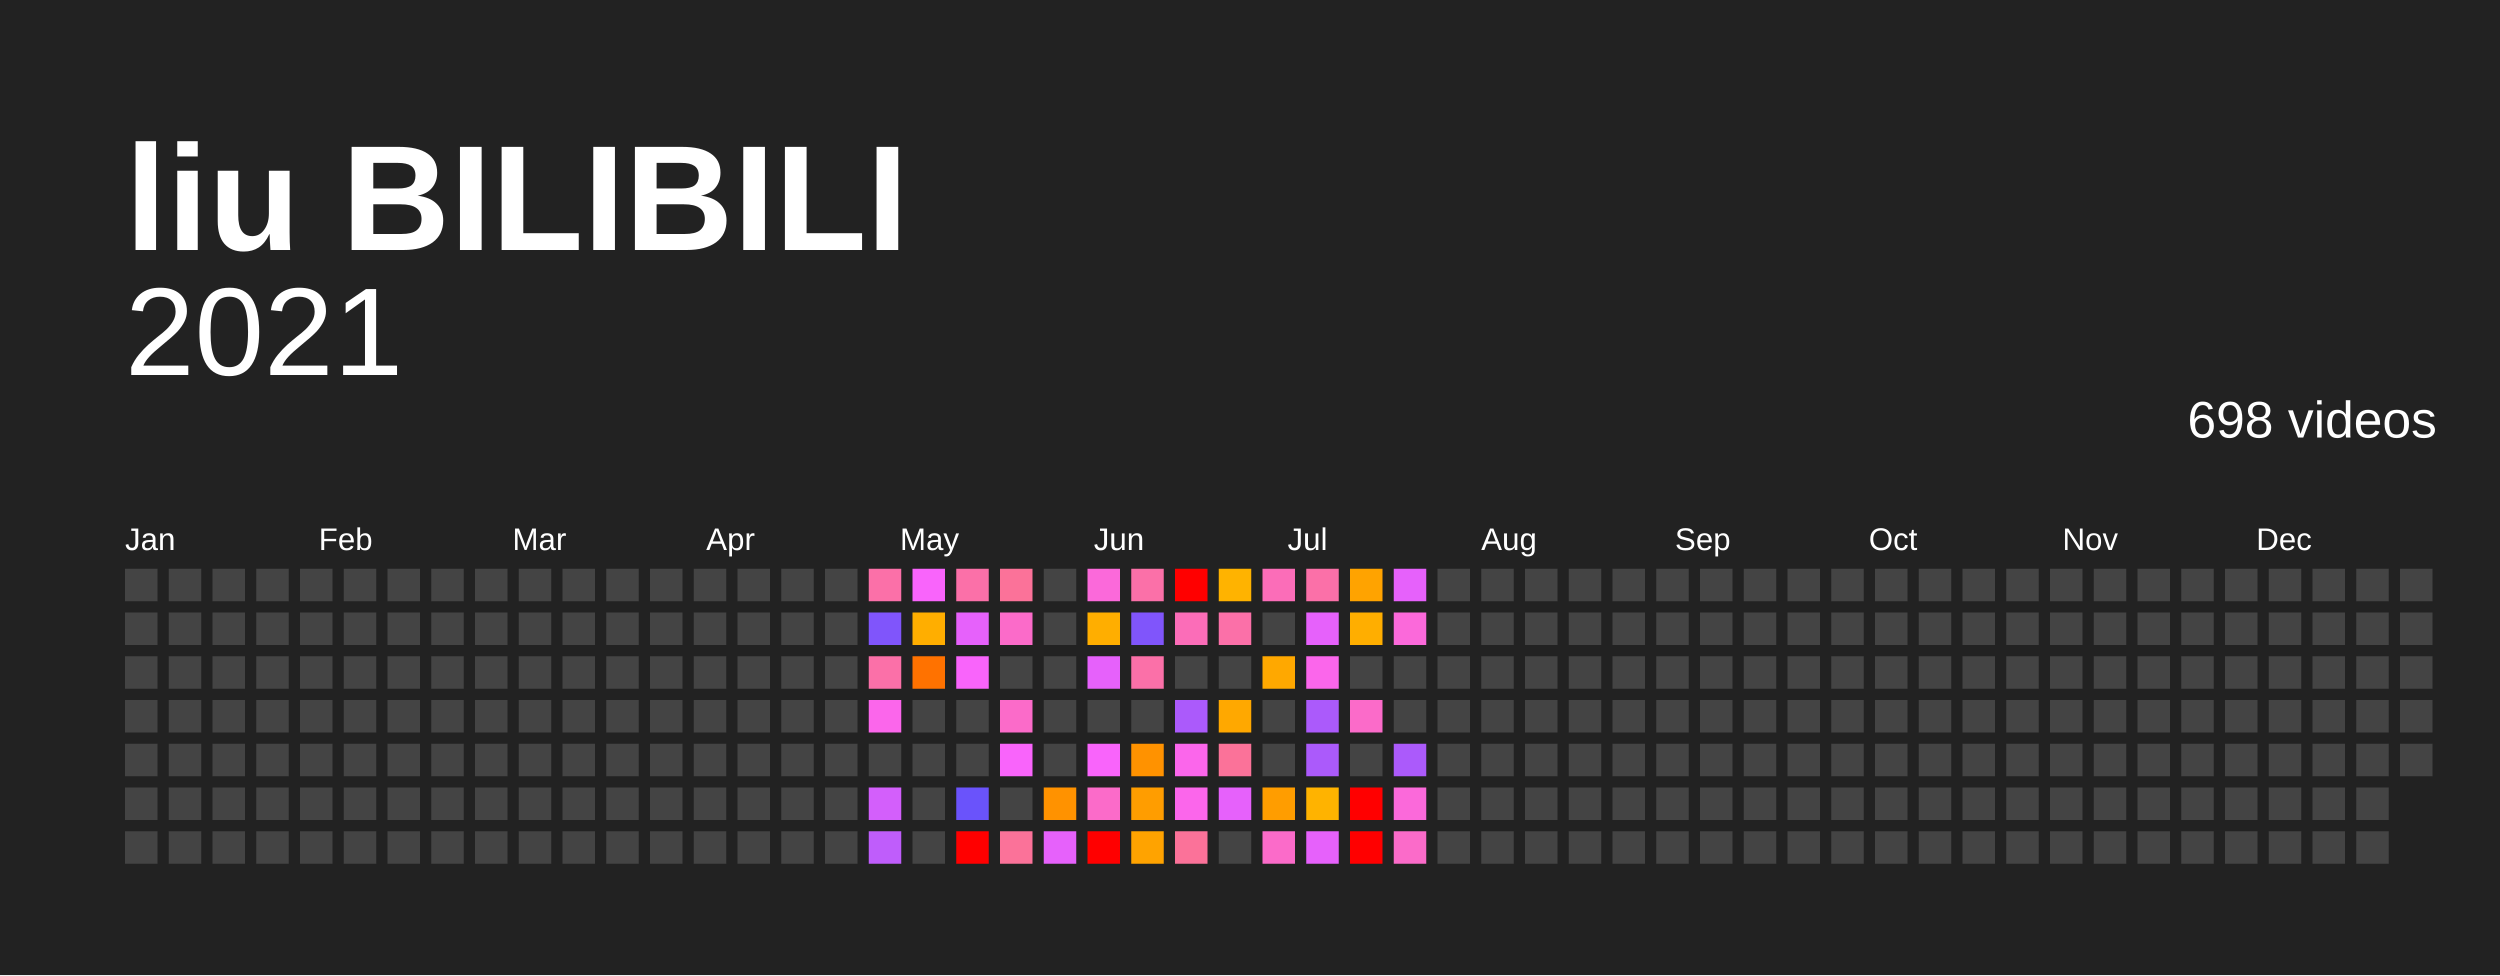
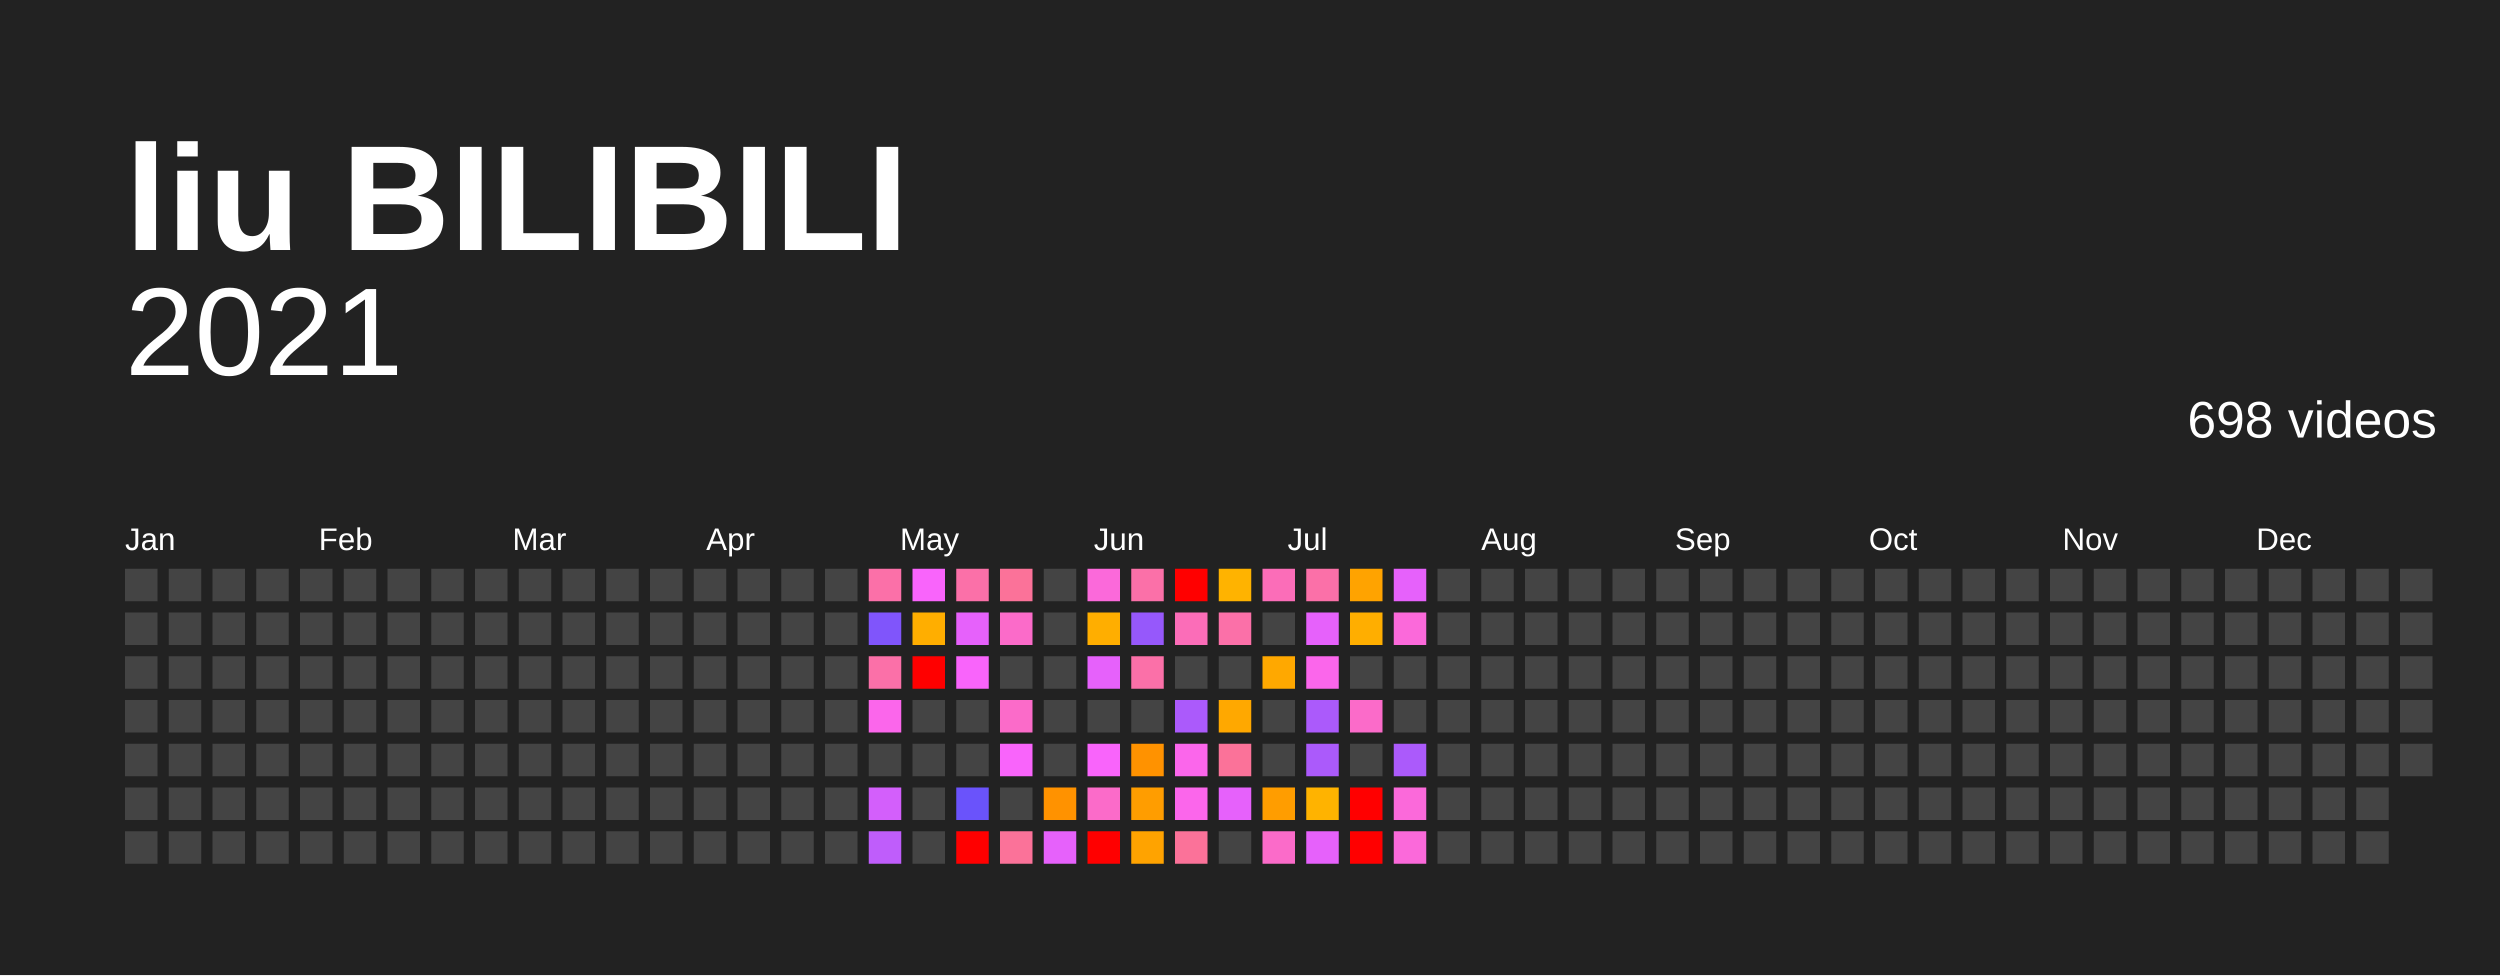
<svg xmlns="http://www.w3.org/2000/svg" baseProfile="full" height="78mm" version="1.1" viewBox="0,0,200,78" width="200mm">
  <defs />
  <rect fill="#222222" height="78" width="200" x="0" y="0" />
  <text fill="#FFFFFF" style="font-size:12px; font-family:Arial; font-weight:bold;" x="10" y="20">liu BILIBILI</text>
  <text alignment-baseline="hanging" fill="#FFFFFF" style="font-size:10.0px; font-family:Arial;" x="10" y="30">2021</text>
  <text alignment-baseline="hanging" fill="#FFFFFF" style="font-size:4.125px; font-family:Arial;" x="175" y="35">698 videos</text>
  <text fill="#FFFFFF" style="font-size:2.5px; font-family:Arial" x="10.0" y="44">Jan</text>
  <text fill="#FFFFFF" style="font-size:2.5px; font-family:Arial" x="25.5" y="44">Feb</text>
  <text fill="#FFFFFF" style="font-size:2.5px; font-family:Arial" x="41.0" y="44">Mar</text>
  <text fill="#FFFFFF" style="font-size:2.5px; font-family:Arial" x="56.5" y="44">Apr</text>
  <text fill="#FFFFFF" style="font-size:2.5px; font-family:Arial" x="72.0" y="44">May</text>
  <text fill="#FFFFFF" style="font-size:2.5px; font-family:Arial" x="87.5" y="44">Jun</text>
  <text fill="#FFFFFF" style="font-size:2.5px; font-family:Arial" x="103.0" y="44">Jul</text>
  <text fill="#FFFFFF" style="font-size:2.5px; font-family:Arial" x="118.5" y="44">Aug</text>
  <text fill="#FFFFFF" style="font-size:2.5px; font-family:Arial" x="134.0" y="44">Sep</text>
  <text fill="#FFFFFF" style="font-size:2.5px; font-family:Arial" x="149.5" y="44">Oct</text>
  <text fill="#FFFFFF" style="font-size:2.5px; font-family:Arial" x="165.0" y="44">Nov</text>
  <text fill="#FFFFFF" style="font-size:2.5px; font-family:Arial" x="180.5" y="44">Dec</text>
  <rect fill="#444444" height="2.6" width="2.6" x="10.0" y="45.5" />
  <rect fill="#444444" height="2.6" width="2.6" x="10.0" y="49.0" />
  <rect fill="#444444" height="2.6" width="2.6" x="10.0" y="52.5" />
  <rect fill="#444444" height="2.6" width="2.6" x="10.0" y="56.0" />
  <rect fill="#444444" height="2.6" width="2.6" x="10.0" y="59.5" />
  <rect fill="#444444" height="2.6" width="2.6" x="10.0" y="63.0" />
  <rect fill="#444444" height="2.6" width="2.6" x="10.0" y="66.5" />
  <rect fill="#444444" height="2.6" width="2.6" x="13.5" y="45.5" />
  <rect fill="#444444" height="2.6" width="2.6" x="13.5" y="49.0" />
  <rect fill="#444444" height="2.6" width="2.6" x="13.5" y="52.5" />
  <rect fill="#444444" height="2.6" width="2.6" x="13.5" y="56.0" />
  <rect fill="#444444" height="2.6" width="2.6" x="13.5" y="59.5" />
  <rect fill="#444444" height="2.6" width="2.6" x="13.5" y="63.0" />
  <rect fill="#444444" height="2.6" width="2.6" x="13.5" y="66.5" />
  <rect fill="#444444" height="2.6" width="2.6" x="17.0" y="45.5" />
  <rect fill="#444444" height="2.6" width="2.6" x="17.0" y="49.0" />
  <rect fill="#444444" height="2.6" width="2.6" x="17.0" y="52.5" />
  <rect fill="#444444" height="2.6" width="2.6" x="17.0" y="56.0" />
  <rect fill="#444444" height="2.6" width="2.6" x="17.0" y="59.5" />
  <rect fill="#444444" height="2.6" width="2.6" x="17.0" y="63.0" />
  <rect fill="#444444" height="2.6" width="2.6" x="17.0" y="66.5" />
  <rect fill="#444444" height="2.6" width="2.6" x="20.5" y="45.5" />
  <rect fill="#444444" height="2.6" width="2.6" x="20.5" y="49.0" />
  <rect fill="#444444" height="2.6" width="2.6" x="20.5" y="52.5" />
  <rect fill="#444444" height="2.6" width="2.6" x="20.5" y="56.0" />
  <rect fill="#444444" height="2.6" width="2.6" x="20.5" y="59.5" />
  <rect fill="#444444" height="2.6" width="2.6" x="20.5" y="63.0" />
  <rect fill="#444444" height="2.6" width="2.6" x="20.5" y="66.5" />
  <rect fill="#444444" height="2.6" width="2.6" x="24.0" y="45.5" />
  <rect fill="#444444" height="2.6" width="2.6" x="24.0" y="49.0" />
  <rect fill="#444444" height="2.6" width="2.6" x="24.0" y="52.5" />
  <rect fill="#444444" height="2.6" width="2.6" x="24.0" y="56.0" />
  <rect fill="#444444" height="2.6" width="2.6" x="24.0" y="59.5" />
  <rect fill="#444444" height="2.6" width="2.6" x="24.0" y="63.0" />
  <rect fill="#444444" height="2.6" width="2.6" x="24.0" y="66.5" />
  <rect fill="#444444" height="2.6" width="2.6" x="27.5" y="45.5" />
  <rect fill="#444444" height="2.6" width="2.6" x="27.5" y="49.0" />
  <rect fill="#444444" height="2.6" width="2.6" x="27.5" y="52.5" />
  <rect fill="#444444" height="2.6" width="2.6" x="27.5" y="56.0" />
  <rect fill="#444444" height="2.6" width="2.6" x="27.5" y="59.5" />
  <rect fill="#444444" height="2.6" width="2.6" x="27.5" y="63.0" />
  <rect fill="#444444" height="2.6" width="2.6" x="27.5" y="66.5" />
  <rect fill="#444444" height="2.6" width="2.6" x="31.0" y="45.5" />
  <rect fill="#444444" height="2.6" width="2.6" x="31.0" y="49.0" />
  <rect fill="#444444" height="2.6" width="2.6" x="31.0" y="52.5" />
  <rect fill="#444444" height="2.6" width="2.6" x="31.0" y="56.0" />
  <rect fill="#444444" height="2.6" width="2.6" x="31.0" y="59.5" />
  <rect fill="#444444" height="2.6" width="2.6" x="31.0" y="63.0" />
  <rect fill="#444444" height="2.6" width="2.6" x="31.0" y="66.5" />
  <rect fill="#444444" height="2.6" width="2.6" x="34.5" y="45.5" />
  <rect fill="#444444" height="2.6" width="2.6" x="34.5" y="49.0" />
  <rect fill="#444444" height="2.6" width="2.6" x="34.5" y="52.5" />
  <rect fill="#444444" height="2.6" width="2.6" x="34.5" y="56.0" />
  <rect fill="#444444" height="2.6" width="2.6" x="34.5" y="59.5" />
  <rect fill="#444444" height="2.6" width="2.6" x="34.5" y="63.0" />
  <rect fill="#444444" height="2.6" width="2.6" x="34.5" y="66.5" />
  <rect fill="#444444" height="2.6" width="2.6" x="38.0" y="45.5" />
  <rect fill="#444444" height="2.6" width="2.6" x="38.0" y="49.0" />
  <rect fill="#444444" height="2.6" width="2.6" x="38.0" y="52.5" />
  <rect fill="#444444" height="2.6" width="2.6" x="38.0" y="56.0" />
  <rect fill="#444444" height="2.6" width="2.6" x="38.0" y="59.5" />
  <rect fill="#444444" height="2.6" width="2.6" x="38.0" y="63.0" />
  <rect fill="#444444" height="2.6" width="2.6" x="38.0" y="66.5" />
  <rect fill="#444444" height="2.6" width="2.6" x="41.5" y="45.5" />
  <rect fill="#444444" height="2.6" width="2.6" x="41.5" y="49.0" />
  <rect fill="#444444" height="2.6" width="2.6" x="41.5" y="52.5" />
  <rect fill="#444444" height="2.6" width="2.6" x="41.5" y="56.0" />
  <rect fill="#444444" height="2.6" width="2.6" x="41.5" y="59.5" />
  <rect fill="#444444" height="2.6" width="2.6" x="41.5" y="63.0" />
  <rect fill="#444444" height="2.6" width="2.6" x="41.5" y="66.5" />
  <rect fill="#444444" height="2.6" width="2.6" x="45.0" y="45.5" />
  <rect fill="#444444" height="2.6" width="2.6" x="45.0" y="49.0" />
  <rect fill="#444444" height="2.6" width="2.6" x="45.0" y="52.5" />
  <rect fill="#444444" height="2.6" width="2.6" x="45.0" y="56.0" />
  <rect fill="#444444" height="2.6" width="2.6" x="45.0" y="59.5" />
  <rect fill="#444444" height="2.6" width="2.6" x="45.0" y="63.0" />
  <rect fill="#444444" height="2.6" width="2.6" x="45.0" y="66.5" />
  <rect fill="#444444" height="2.6" width="2.6" x="48.5" y="45.5" />
  <rect fill="#444444" height="2.6" width="2.6" x="48.5" y="49.0" />
  <rect fill="#444444" height="2.6" width="2.6" x="48.5" y="52.5" />
  <rect fill="#444444" height="2.6" width="2.6" x="48.5" y="56.0" />
  <rect fill="#444444" height="2.6" width="2.6" x="48.5" y="59.5" />
  <rect fill="#444444" height="2.6" width="2.6" x="48.5" y="63.0" />
  <rect fill="#444444" height="2.6" width="2.6" x="48.5" y="66.5" />
  <rect fill="#444444" height="2.6" width="2.6" x="52.0" y="45.5" />
  <rect fill="#444444" height="2.6" width="2.6" x="52.0" y="49.0" />
  <rect fill="#444444" height="2.6" width="2.6" x="52.0" y="52.5" />
  <rect fill="#444444" height="2.6" width="2.6" x="52.0" y="56.0" />
  <rect fill="#444444" height="2.6" width="2.6" x="52.0" y="59.5" />
  <rect fill="#444444" height="2.6" width="2.6" x="52.0" y="63.0" />
  <rect fill="#444444" height="2.6" width="2.6" x="52.0" y="66.5" />
  <rect fill="#444444" height="2.6" width="2.6" x="55.5" y="45.5" />
  <rect fill="#444444" height="2.6" width="2.6" x="55.5" y="49.0" />
  <rect fill="#444444" height="2.6" width="2.6" x="55.5" y="52.5" />
  <rect fill="#444444" height="2.6" width="2.6" x="55.5" y="56.0" />
  <rect fill="#444444" height="2.6" width="2.6" x="55.5" y="59.5" />
  <rect fill="#444444" height="2.6" width="2.6" x="55.5" y="63.0" />
  <rect fill="#444444" height="2.6" width="2.6" x="55.5" y="66.5" />
  <rect fill="#444444" height="2.6" width="2.6" x="59.0" y="45.5" />
  <rect fill="#444444" height="2.6" width="2.6" x="59.0" y="49.0" />
  <rect fill="#444444" height="2.6" width="2.6" x="59.0" y="52.5" />
  <rect fill="#444444" height="2.6" width="2.6" x="59.0" y="56.0" />
  <rect fill="#444444" height="2.6" width="2.6" x="59.0" y="59.5" />
  <rect fill="#444444" height="2.6" width="2.6" x="59.0" y="63.0" />
  <rect fill="#444444" height="2.6" width="2.6" x="59.0" y="66.5" />
  <rect fill="#444444" height="2.6" width="2.6" x="62.5" y="45.5" />
  <rect fill="#444444" height="2.6" width="2.6" x="62.5" y="49.0" />
  <rect fill="#444444" height="2.6" width="2.6" x="62.5" y="52.5" />
  <rect fill="#444444" height="2.6" width="2.6" x="62.5" y="56.0" />
  <rect fill="#444444" height="2.6" width="2.6" x="62.5" y="59.5" />
  <rect fill="#444444" height="2.6" width="2.6" x="62.5" y="63.0" />
  <rect fill="#444444" height="2.6" width="2.6" x="62.5" y="66.5" />
  <rect fill="#444444" height="2.6" width="2.6" x="66.0" y="45.5" />
  <rect fill="#444444" height="2.6" width="2.6" x="66.0" y="49.0" />
  <rect fill="#444444" height="2.6" width="2.6" x="66.0" y="52.5" />
  <rect fill="#444444" height="2.6" width="2.6" x="66.0" y="56.0" />
  <rect fill="#444444" height="2.6" width="2.6" x="66.0" y="59.5" />
  <rect fill="#444444" height="2.6" width="2.6" x="66.0" y="63.0" />
  <rect fill="#444444" height="2.6" width="2.6" x="66.0" y="66.5" />
  <rect fill="#fb70a8" height="2.6" width="2.6" x="69.5" y="45.5" />
  <rect fill="#8055fb" height="2.6" width="2.6" x="69.5" y="49.0" />
  <rect fill="#fb70a8" height="2.6" width="2.6" x="69.5" y="52.5" />
  <rect fill="#fb66eb" height="2.6" width="2.6" x="69.5" y="56.0" />
  <rect fill="#444444" height="2.6" width="2.6" x="69.5" y="59.5" />
  <rect fill="#d35ffb" height="2.6" width="2.6" x="69.5" y="63.0" />
  <rect fill="#bf5dfb" height="2.6" width="2.6" x="69.5" y="66.5" />
  <rect fill="#f964fb" height="2.6" width="2.6" x="73.0" y="45.5" />
  <rect fill="#ffae00" height="2.6" width="2.6" x="73.0" y="49.0" />
-   <rect fill="#ff7200" height="2.6" width="2.6" x="73.0" y="52.5" />
+   <rect fill="red" height="2.6" width="2.6" x="73.0" y="52.5" />
  <rect fill="#444444" height="2.6" width="2.6" x="73.0" y="56.0" />
  <rect fill="#444444" height="2.6" width="2.6" x="73.0" y="59.5" />
  <rect fill="#444444" height="2.6" width="2.6" x="73.0" y="63.0" />
  <rect fill="#444444" height="2.6" width="2.6" x="73.0" y="66.5" />
  <rect fill="#fb70a8" height="2.6" width="2.6" x="76.5" y="45.5" />
  <rect fill="#e661fb" height="2.6" width="2.6" x="76.5" y="49.0" />
  <rect fill="#f964fb" height="2.6" width="2.6" x="76.5" y="52.5" />
  <rect fill="#444444" height="2.6" width="2.6" x="76.5" y="56.0" />
  <rect fill="#444444" height="2.6" width="2.6" x="76.5" y="59.5" />
  <rect fill="#6a53fb" height="2.6" width="2.6" x="76.5" y="63.0" />
  <rect fill="red" height="2.6" width="2.6" x="76.5" y="66.5" />
  <rect fill="#fb7299" height="2.6" width="2.6" x="80.0" y="45.5" />
  <rect fill="#fb6bc9" height="2.6" width="2.6" x="80.0" y="49.0" />
  <rect fill="#444444" height="2.6" width="2.6" x="80.0" y="52.5" />
  <rect fill="#fb6bc9" height="2.6" width="2.6" x="80.0" y="56.0" />
  <rect fill="#f964fb" height="2.6" width="2.6" x="80.0" y="59.5" />
  <rect fill="#444444" height="2.6" width="2.6" x="80.0" y="63.0" />
  <rect fill="#fb7299" height="2.6" width="2.6" x="80.0" y="66.5" />
  <rect fill="#444444" height="2.6" width="2.6" x="83.5" y="45.5" />
  <rect fill="#444444" height="2.6" width="2.6" x="83.5" y="49.0" />
  <rect fill="#444444" height="2.6" width="2.6" x="83.5" y="52.5" />
  <rect fill="#444444" height="2.6" width="2.6" x="83.5" y="56.0" />
  <rect fill="#444444" height="2.6" width="2.6" x="83.5" y="59.5" />
  <rect fill="#ff9200" height="2.6" width="2.6" x="83.5" y="63.0" />
  <rect fill="#e661fb" height="2.6" width="2.6" x="83.5" y="66.5" />
  <rect fill="#fb69da" height="2.6" width="2.6" x="87.0" y="45.5" />
  <rect fill="#ffae00" height="2.6" width="2.6" x="87.0" y="49.0" />
  <rect fill="#e661fb" height="2.6" width="2.6" x="87.0" y="52.5" />
  <rect fill="#444444" height="2.6" width="2.6" x="87.0" y="56.0" />
  <rect fill="#f964fb" height="2.6" width="2.6" x="87.0" y="59.5" />
  <rect fill="#fb6bc9" height="2.6" width="2.6" x="87.0" y="63.0" />
  <rect fill="red" height="2.6" width="2.6" x="87.0" y="66.5" />
  <rect fill="#fb70a8" height="2.6" width="2.6" x="90.5" y="45.5" />
-   <rect fill="#8055fb" height="2.6" width="2.6" x="90.5" y="49.0" />
+   <rect fill="#9658fb" height="2.6" width="2.6" x="90.5" y="49.0" />
  <rect fill="#fb70a8" height="2.6" width="2.6" x="90.5" y="52.5" />
  <rect fill="#444444" height="2.6" width="2.6" x="90.5" y="56.0" />
  <rect fill="#ff9200" height="2.6" width="2.6" x="90.5" y="59.5" />
  <rect fill="#ff9d00" height="2.6" width="2.6" x="90.5" y="63.0" />
  <rect fill="#ffa300" height="2.6" width="2.6" x="90.5" y="66.5" />
  <rect fill="red" height="2.6" width="2.6" x="94.0" y="45.5" />
  <rect fill="#fb6db8" height="2.6" width="2.6" x="94.0" y="49.0" />
  <rect fill="#444444" height="2.6" width="2.6" x="94.0" y="52.5" />
  <rect fill="#ab5afb" height="2.6" width="2.6" x="94.0" y="56.0" />
  <rect fill="#fb66eb" height="2.6" width="2.6" x="94.0" y="59.5" />
  <rect fill="#fb66eb" height="2.6" width="2.6" x="94.0" y="63.0" />
  <rect fill="#fb7299" height="2.6" width="2.6" x="94.0" y="66.5" />
  <rect fill="#ffb300" height="2.6" width="2.6" x="97.5" y="45.5" />
  <rect fill="#fb70a8" height="2.6" width="2.6" x="97.5" y="49.0" />
  <rect fill="#444444" height="2.6" width="2.6" x="97.5" y="52.5" />
  <rect fill="#ffa800" height="2.6" width="2.6" x="97.5" y="56.0" />
  <rect fill="#fb7299" height="2.6" width="2.6" x="97.5" y="59.5" />
  <rect fill="#e661fb" height="2.6" width="2.6" x="97.5" y="63.0" />
  <rect fill="#444444" height="2.6" width="2.6" x="97.5" y="66.5" />
  <rect fill="#fb6db8" height="2.6" width="2.6" x="101.0" y="45.5" />
  <rect fill="#444444" height="2.6" width="2.6" x="101.0" y="49.0" />
  <rect fill="#ffa800" height="2.6" width="2.6" x="101.0" y="52.5" />
  <rect fill="#444444" height="2.6" width="2.6" x="101.0" y="56.0" />
  <rect fill="#444444" height="2.6" width="2.6" x="101.0" y="59.5" />
  <rect fill="#ff9d00" height="2.6" width="2.6" x="101.0" y="63.0" />
  <rect fill="#fb6bc9" height="2.6" width="2.6" x="101.0" y="66.5" />
  <rect fill="#fb70a8" height="2.6" width="2.6" x="104.5" y="45.5" />
  <rect fill="#e661fb" height="2.6" width="2.6" x="104.5" y="49.0" />
  <rect fill="#fb66eb" height="2.6" width="2.6" x="104.5" y="52.5" />
  <rect fill="#ab5afb" height="2.6" width="2.6" x="104.5" y="56.0" />
  <rect fill="#ab5afb" height="2.6" width="2.6" x="104.5" y="59.5" />
  <rect fill="#ffb300" height="2.6" width="2.6" x="104.5" y="63.0" />
  <rect fill="#e661fb" height="2.6" width="2.6" x="104.5" y="66.5" />
  <rect fill="#ffa300" height="2.6" width="2.6" x="108.0" y="45.5" />
  <rect fill="#ffae00" height="2.6" width="2.6" x="108.0" y="49.0" />
  <rect fill="#444444" height="2.6" width="2.6" x="108.0" y="52.5" />
  <rect fill="#fb6bc9" height="2.6" width="2.6" x="108.0" y="56.0" />
  <rect fill="#444444" height="2.6" width="2.6" x="108.0" y="59.5" />
  <rect fill="red" height="2.6" width="2.6" x="108.0" y="63.0" />
  <rect fill="red" height="2.6" width="2.6" x="108.0" y="66.5" />
  <rect fill="#e661fb" height="2.6" width="2.6" x="111.5" y="45.5" />
  <rect fill="#fb69da" height="2.6" width="2.6" x="111.5" y="49.0" />
  <rect fill="#444444" height="2.6" width="2.6" x="111.5" y="52.5" />
  <rect fill="#444444" height="2.6" width="2.6" x="111.5" y="56.0" />
  <rect fill="#ab5afb" height="2.6" width="2.6" x="111.5" y="59.5" />
  <rect fill="#fb69da" height="2.6" width="2.6" x="111.5" y="63.0" />
-   <rect fill="#fb6bc9" height="2.6" width="2.6" x="111.5" y="66.5" />
+   <rect fill="#fb69da" height="2.6" width="2.6" x="111.5" y="66.5" />
  <rect fill="#444444" height="2.6" width="2.6" x="115.0" y="45.5" />
  <rect fill="#444444" height="2.6" width="2.6" x="115.0" y="49.0" />
  <rect fill="#444444" height="2.6" width="2.6" x="115.0" y="52.5" />
  <rect fill="#444444" height="2.6" width="2.6" x="115.0" y="56.0" />
  <rect fill="#444444" height="2.6" width="2.6" x="115.0" y="59.5" />
  <rect fill="#444444" height="2.6" width="2.6" x="115.0" y="63.0" />
  <rect fill="#444444" height="2.6" width="2.6" x="115.0" y="66.5" />
  <rect fill="#444444" height="2.6" width="2.6" x="118.5" y="45.5" />
  <rect fill="#444444" height="2.6" width="2.6" x="118.5" y="49.0" />
  <rect fill="#444444" height="2.6" width="2.6" x="118.5" y="52.5" />
  <rect fill="#444444" height="2.6" width="2.6" x="118.5" y="56.0" />
  <rect fill="#444444" height="2.6" width="2.6" x="118.5" y="59.5" />
  <rect fill="#444444" height="2.6" width="2.6" x="118.5" y="63.0" />
  <rect fill="#444444" height="2.6" width="2.6" x="118.5" y="66.5" />
  <rect fill="#444444" height="2.6" width="2.6" x="122.0" y="45.5" />
  <rect fill="#444444" height="2.6" width="2.6" x="122.0" y="49.0" />
  <rect fill="#444444" height="2.6" width="2.6" x="122.0" y="52.5" />
  <rect fill="#444444" height="2.6" width="2.6" x="122.0" y="56.0" />
  <rect fill="#444444" height="2.6" width="2.6" x="122.0" y="59.5" />
  <rect fill="#444444" height="2.6" width="2.6" x="122.0" y="63.0" />
  <rect fill="#444444" height="2.6" width="2.6" x="122.0" y="66.5" />
  <rect fill="#444444" height="2.6" width="2.6" x="125.5" y="45.5" />
  <rect fill="#444444" height="2.6" width="2.6" x="125.5" y="49.0" />
  <rect fill="#444444" height="2.6" width="2.6" x="125.5" y="52.5" />
  <rect fill="#444444" height="2.6" width="2.6" x="125.5" y="56.0" />
  <rect fill="#444444" height="2.6" width="2.6" x="125.5" y="59.5" />
  <rect fill="#444444" height="2.6" width="2.6" x="125.5" y="63.0" />
  <rect fill="#444444" height="2.6" width="2.6" x="125.5" y="66.5" />
  <rect fill="#444444" height="2.6" width="2.6" x="129.0" y="45.5" />
  <rect fill="#444444" height="2.6" width="2.6" x="129.0" y="49.0" />
  <rect fill="#444444" height="2.6" width="2.6" x="129.0" y="52.5" />
  <rect fill="#444444" height="2.6" width="2.6" x="129.0" y="56.0" />
  <rect fill="#444444" height="2.6" width="2.6" x="129.0" y="59.5" />
  <rect fill="#444444" height="2.6" width="2.6" x="129.0" y="63.0" />
  <rect fill="#444444" height="2.6" width="2.6" x="129.0" y="66.5" />
  <rect fill="#444444" height="2.6" width="2.6" x="132.5" y="45.5" />
  <rect fill="#444444" height="2.6" width="2.6" x="132.5" y="49.0" />
  <rect fill="#444444" height="2.6" width="2.6" x="132.5" y="52.5" />
  <rect fill="#444444" height="2.6" width="2.6" x="132.5" y="56.0" />
  <rect fill="#444444" height="2.6" width="2.6" x="132.5" y="59.5" />
  <rect fill="#444444" height="2.6" width="2.6" x="132.5" y="63.0" />
  <rect fill="#444444" height="2.6" width="2.6" x="132.5" y="66.5" />
  <rect fill="#444444" height="2.6" width="2.6" x="136.0" y="45.5" />
  <rect fill="#444444" height="2.6" width="2.6" x="136.0" y="49.0" />
  <rect fill="#444444" height="2.6" width="2.6" x="136.0" y="52.5" />
  <rect fill="#444444" height="2.6" width="2.6" x="136.0" y="56.0" />
  <rect fill="#444444" height="2.6" width="2.6" x="136.0" y="59.5" />
  <rect fill="#444444" height="2.6" width="2.6" x="136.0" y="63.0" />
  <rect fill="#444444" height="2.6" width="2.6" x="136.0" y="66.5" />
  <rect fill="#444444" height="2.6" width="2.6" x="139.5" y="45.5" />
  <rect fill="#444444" height="2.6" width="2.6" x="139.5" y="49.0" />
  <rect fill="#444444" height="2.6" width="2.6" x="139.5" y="52.5" />
  <rect fill="#444444" height="2.6" width="2.6" x="139.5" y="56.0" />
  <rect fill="#444444" height="2.6" width="2.6" x="139.5" y="59.5" />
  <rect fill="#444444" height="2.6" width="2.6" x="139.5" y="63.0" />
  <rect fill="#444444" height="2.6" width="2.6" x="139.5" y="66.5" />
  <rect fill="#444444" height="2.6" width="2.6" x="143.0" y="45.5" />
  <rect fill="#444444" height="2.6" width="2.6" x="143.0" y="49.0" />
  <rect fill="#444444" height="2.6" width="2.6" x="143.0" y="52.5" />
  <rect fill="#444444" height="2.6" width="2.6" x="143.0" y="56.0" />
  <rect fill="#444444" height="2.6" width="2.6" x="143.0" y="59.5" />
  <rect fill="#444444" height="2.6" width="2.6" x="143.0" y="63.0" />
  <rect fill="#444444" height="2.6" width="2.6" x="143.0" y="66.5" />
  <rect fill="#444444" height="2.6" width="2.6" x="146.5" y="45.5" />
  <rect fill="#444444" height="2.6" width="2.6" x="146.5" y="49.0" />
  <rect fill="#444444" height="2.6" width="2.6" x="146.5" y="52.5" />
  <rect fill="#444444" height="2.6" width="2.6" x="146.5" y="56.0" />
  <rect fill="#444444" height="2.6" width="2.6" x="146.5" y="59.5" />
  <rect fill="#444444" height="2.6" width="2.6" x="146.5" y="63.0" />
  <rect fill="#444444" height="2.6" width="2.6" x="146.5" y="66.5" />
  <rect fill="#444444" height="2.6" width="2.6" x="150.0" y="45.5" />
  <rect fill="#444444" height="2.6" width="2.6" x="150.0" y="49.0" />
  <rect fill="#444444" height="2.6" width="2.6" x="150.0" y="52.5" />
  <rect fill="#444444" height="2.6" width="2.6" x="150.0" y="56.0" />
  <rect fill="#444444" height="2.6" width="2.6" x="150.0" y="59.5" />
  <rect fill="#444444" height="2.6" width="2.6" x="150.0" y="63.0" />
  <rect fill="#444444" height="2.6" width="2.6" x="150.0" y="66.5" />
  <rect fill="#444444" height="2.6" width="2.6" x="153.5" y="45.5" />
  <rect fill="#444444" height="2.6" width="2.6" x="153.5" y="49.0" />
  <rect fill="#444444" height="2.6" width="2.6" x="153.5" y="52.5" />
  <rect fill="#444444" height="2.6" width="2.6" x="153.5" y="56.0" />
  <rect fill="#444444" height="2.6" width="2.6" x="153.5" y="59.5" />
  <rect fill="#444444" height="2.6" width="2.6" x="153.5" y="63.0" />
  <rect fill="#444444" height="2.6" width="2.6" x="153.5" y="66.5" />
  <rect fill="#444444" height="2.6" width="2.6" x="157.0" y="45.5" />
  <rect fill="#444444" height="2.6" width="2.6" x="157.0" y="49.0" />
  <rect fill="#444444" height="2.6" width="2.6" x="157.0" y="52.5" />
  <rect fill="#444444" height="2.6" width="2.6" x="157.0" y="56.0" />
  <rect fill="#444444" height="2.6" width="2.6" x="157.0" y="59.5" />
  <rect fill="#444444" height="2.6" width="2.6" x="157.0" y="63.0" />
  <rect fill="#444444" height="2.6" width="2.6" x="157.0" y="66.5" />
  <rect fill="#444444" height="2.6" width="2.6" x="160.5" y="45.5" />
  <rect fill="#444444" height="2.6" width="2.6" x="160.5" y="49.0" />
  <rect fill="#444444" height="2.6" width="2.6" x="160.5" y="52.5" />
  <rect fill="#444444" height="2.6" width="2.6" x="160.5" y="56.0" />
  <rect fill="#444444" height="2.6" width="2.6" x="160.5" y="59.5" />
  <rect fill="#444444" height="2.6" width="2.6" x="160.5" y="63.0" />
  <rect fill="#444444" height="2.6" width="2.6" x="160.5" y="66.5" />
  <rect fill="#444444" height="2.6" width="2.6" x="164.0" y="45.5" />
  <rect fill="#444444" height="2.6" width="2.6" x="164.0" y="49.0" />
  <rect fill="#444444" height="2.6" width="2.6" x="164.0" y="52.5" />
  <rect fill="#444444" height="2.6" width="2.6" x="164.0" y="56.0" />
  <rect fill="#444444" height="2.6" width="2.6" x="164.0" y="59.5" />
  <rect fill="#444444" height="2.6" width="2.6" x="164.0" y="63.0" />
  <rect fill="#444444" height="2.6" width="2.6" x="164.0" y="66.5" />
  <rect fill="#444444" height="2.6" width="2.6" x="167.5" y="45.5" />
  <rect fill="#444444" height="2.6" width="2.6" x="167.5" y="49.0" />
  <rect fill="#444444" height="2.6" width="2.6" x="167.5" y="52.5" />
  <rect fill="#444444" height="2.6" width="2.6" x="167.5" y="56.0" />
  <rect fill="#444444" height="2.6" width="2.6" x="167.5" y="59.5" />
  <rect fill="#444444" height="2.6" width="2.6" x="167.5" y="63.0" />
  <rect fill="#444444" height="2.6" width="2.6" x="167.5" y="66.5" />
  <rect fill="#444444" height="2.6" width="2.6" x="171.0" y="45.5" />
  <rect fill="#444444" height="2.6" width="2.6" x="171.0" y="49.0" />
  <rect fill="#444444" height="2.6" width="2.6" x="171.0" y="52.5" />
  <rect fill="#444444" height="2.6" width="2.6" x="171.0" y="56.0" />
  <rect fill="#444444" height="2.6" width="2.6" x="171.0" y="59.5" />
  <rect fill="#444444" height="2.6" width="2.6" x="171.0" y="63.0" />
  <rect fill="#444444" height="2.6" width="2.6" x="171.0" y="66.5" />
  <rect fill="#444444" height="2.6" width="2.6" x="174.5" y="45.5" />
  <rect fill="#444444" height="2.6" width="2.6" x="174.5" y="49.0" />
  <rect fill="#444444" height="2.6" width="2.6" x="174.5" y="52.5" />
  <rect fill="#444444" height="2.6" width="2.6" x="174.5" y="56.0" />
  <rect fill="#444444" height="2.6" width="2.6" x="174.5" y="59.5" />
  <rect fill="#444444" height="2.6" width="2.6" x="174.5" y="63.0" />
  <rect fill="#444444" height="2.6" width="2.6" x="174.5" y="66.5" />
  <rect fill="#444444" height="2.6" width="2.6" x="178.0" y="45.5" />
  <rect fill="#444444" height="2.6" width="2.6" x="178.0" y="49.0" />
  <rect fill="#444444" height="2.6" width="2.6" x="178.0" y="52.5" />
  <rect fill="#444444" height="2.6" width="2.6" x="178.0" y="56.0" />
  <rect fill="#444444" height="2.6" width="2.6" x="178.0" y="59.5" />
  <rect fill="#444444" height="2.6" width="2.6" x="178.0" y="63.0" />
  <rect fill="#444444" height="2.6" width="2.6" x="178.0" y="66.5" />
  <rect fill="#444444" height="2.6" width="2.6" x="181.5" y="45.5" />
  <rect fill="#444444" height="2.6" width="2.6" x="181.5" y="49.0" />
  <rect fill="#444444" height="2.6" width="2.6" x="181.5" y="52.5" />
  <rect fill="#444444" height="2.6" width="2.6" x="181.5" y="56.0" />
  <rect fill="#444444" height="2.6" width="2.6" x="181.5" y="59.5" />
  <rect fill="#444444" height="2.6" width="2.6" x="181.5" y="63.0" />
  <rect fill="#444444" height="2.6" width="2.6" x="181.5" y="66.5" />
  <rect fill="#444444" height="2.6" width="2.6" x="185.0" y="45.5" />
  <rect fill="#444444" height="2.6" width="2.6" x="185.0" y="49.0" />
  <rect fill="#444444" height="2.6" width="2.6" x="185.0" y="52.5" />
  <rect fill="#444444" height="2.6" width="2.6" x="185.0" y="56.0" />
  <rect fill="#444444" height="2.6" width="2.6" x="185.0" y="59.5" />
  <rect fill="#444444" height="2.6" width="2.6" x="185.0" y="63.0" />
  <rect fill="#444444" height="2.6" width="2.6" x="185.0" y="66.5" />
  <rect fill="#444444" height="2.6" width="2.6" x="188.5" y="45.5" />
  <rect fill="#444444" height="2.6" width="2.6" x="188.5" y="49.0" />
  <rect fill="#444444" height="2.6" width="2.6" x="188.5" y="52.5" />
  <rect fill="#444444" height="2.6" width="2.6" x="188.5" y="56.0" />
  <rect fill="#444444" height="2.6" width="2.6" x="188.5" y="59.5" />
  <rect fill="#444444" height="2.6" width="2.6" x="188.5" y="63.0" />
  <rect fill="#444444" height="2.6" width="2.6" x="188.5" y="66.5" />
  <rect fill="#444444" height="2.6" width="2.6" x="192.0" y="45.5" />
  <rect fill="#444444" height="2.6" width="2.6" x="192.0" y="49.0" />
  <rect fill="#444444" height="2.6" width="2.6" x="192.0" y="52.5" />
  <rect fill="#444444" height="2.6" width="2.6" x="192.0" y="56.0" />
  <rect fill="#444444" height="2.6" width="2.6" x="192.0" y="59.5" />
</svg>
